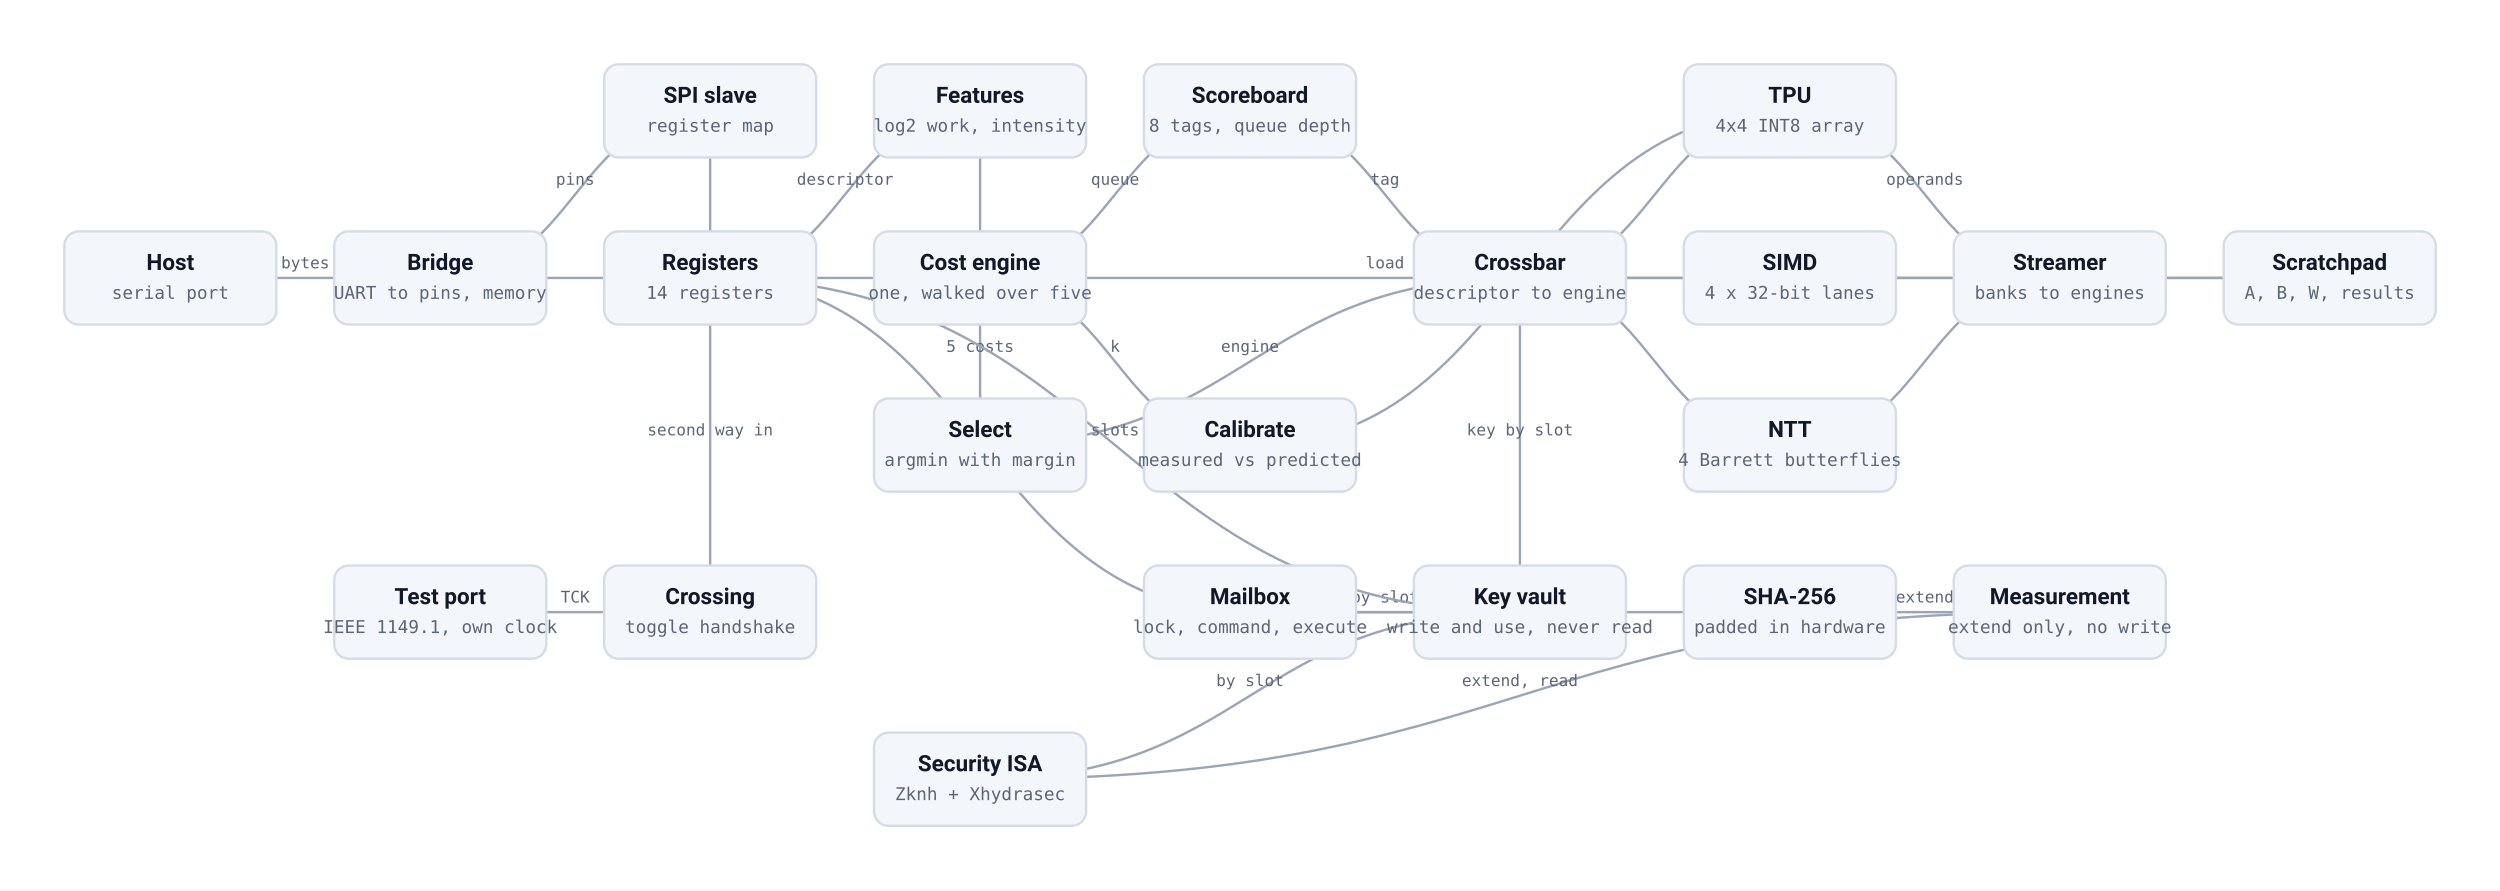
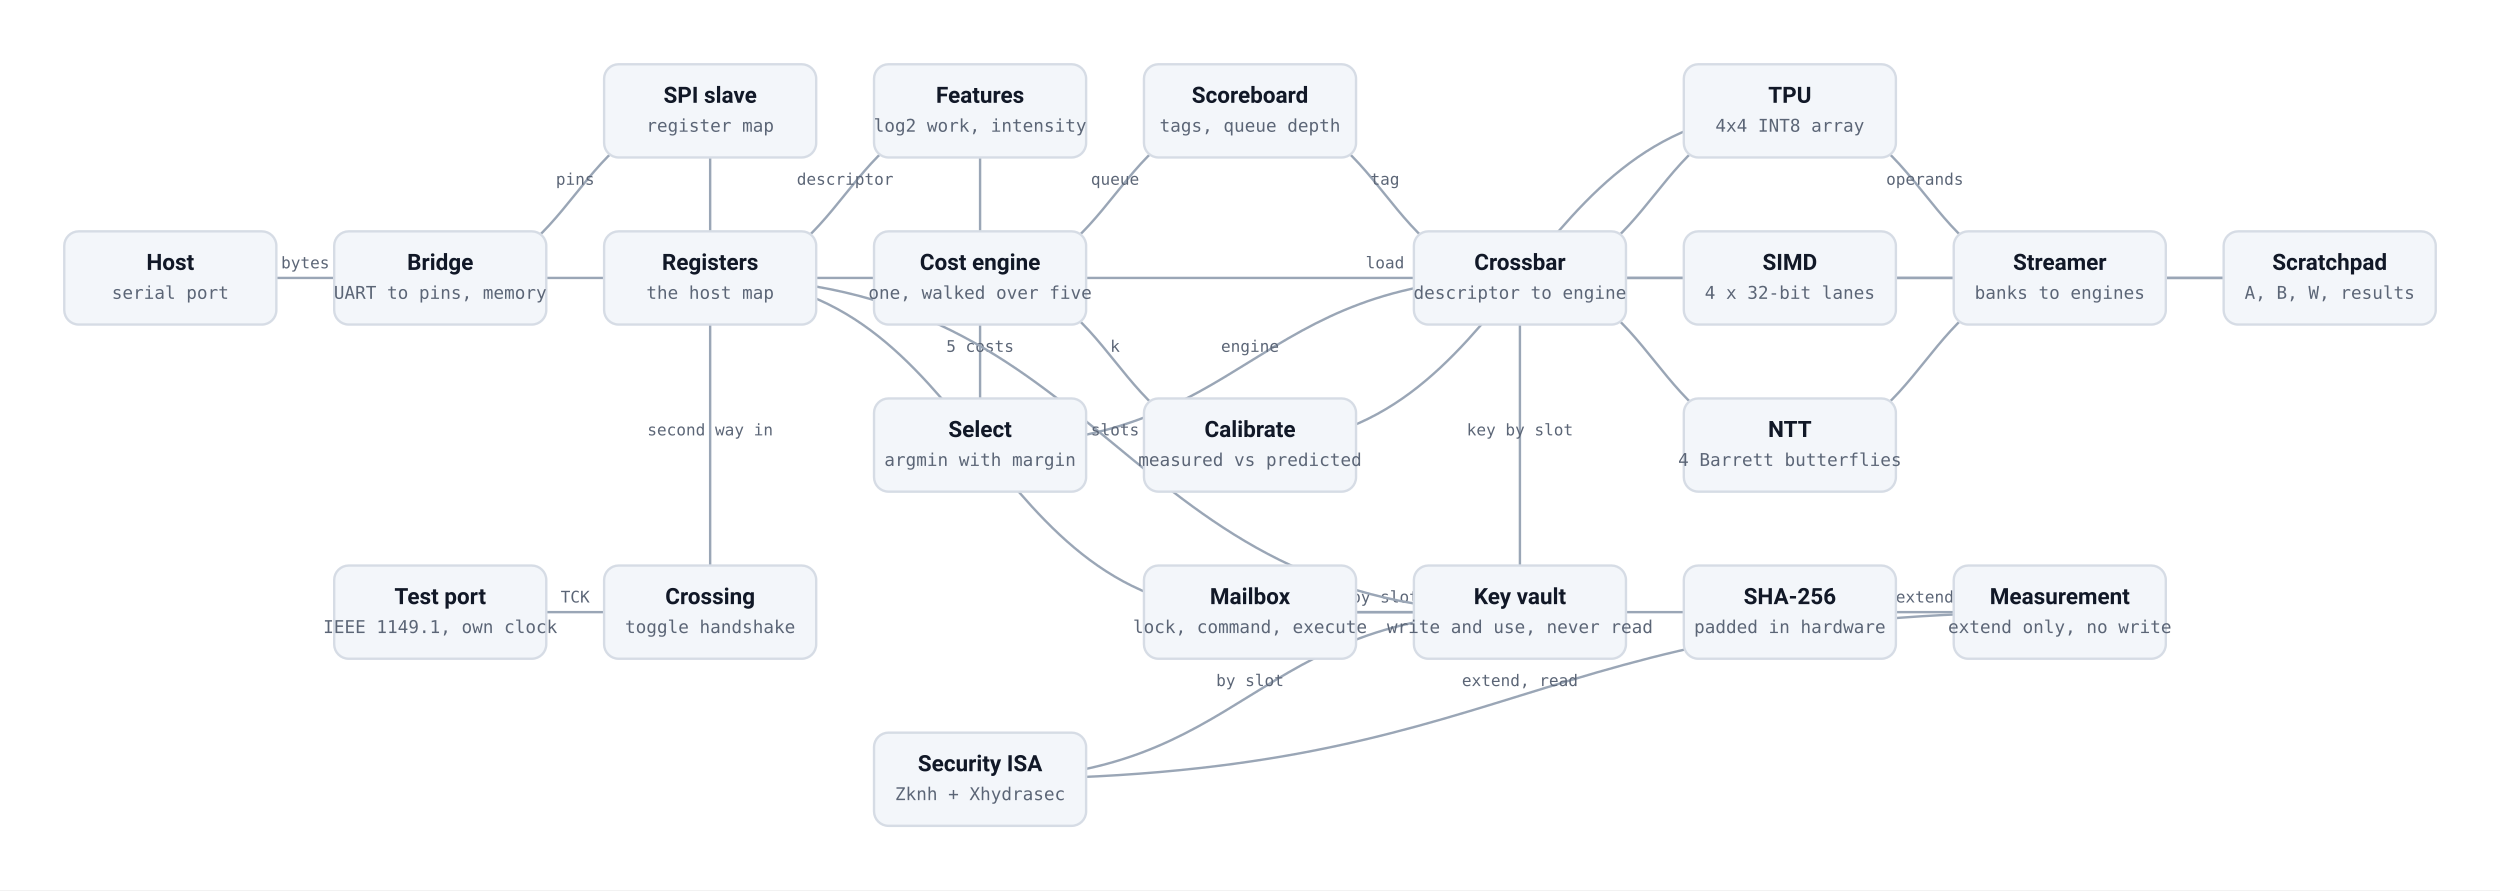
<svg xmlns="http://www.w3.org/2000/svg" viewBox="0 0 1556 554" role="img" aria-label="HYDRA-130 block diagram">
  <style>.node rect{fill:#f3f6fa;stroke:#d6dce5;stroke-width:1.5}.n-label{font-family:ui-sans-serif,system-ui,-apple-system,'Segoe UI',Roboto,sans-serif;font-size:14px;font-weight:600;fill:#111827;text-anchor:middle}.n-sub{font-family:ui-monospace,SFMono-Regular,Menlo,Consolas,monospace;font-size:11px;fill:#5b6576;text-anchor:middle}.edge{fill:none;stroke:#9aa6b6;stroke-width:1.5}.edge-label{font-family:ui-monospace,SFMono-Regular,Menlo,Consolas,monospace;font-size:10px;fill:#5b6576;text-anchor:middle}.bar rect{fill:#0f766e}.b-name{font-family:ui-sans-serif,system-ui,-apple-system,'Segoe UI',Roboto,sans-serif;font-size:13px;font-weight:600;fill:#111827;text-anchor:end}.b-val{font-family:ui-monospace,SFMono-Regular,Menlo,Consolas,monospace;font-size:12px;fill:#5b6576}</style>
  <rect width="100%" height="100%" fill="#ffffff" />
  <defs>
    <marker id="ah" viewBox="0 0 10 10" refX="9" refY="5" markerWidth="6" markerHeight="6" orient="auto-start-reverse">
      <path d="M 0 0 L 10 5 L 0 10 z" fill="#9aa6b6" />
    </marker>
  </defs>
  <path class="edge" data-a="host" data-b="bridge" d="M 106.0 173.0 C 190.0 173.0, 190.0 173.0, 274.0 173.0" marker-end="url(#ah)" />
  <text class="edge-label" x="190.0" y="167.0">bytes</text>
  <path class="edge" data-a="bridge" data-b="spi" d="M 274.0 173.0 C 358.0 173.0, 358.0 69.0, 442.0 69.0" marker-end="url(#ah)" />
  <text class="edge-label" x="358.0" y="115.0">pins</text>
  <path class="edge" data-a="bridge" data-b="bank" d="M 274.0 173.0 C 862.0 173.0, 862.0 173.0, 1450.0 173.0" marker-end="url(#ah)" />
  <text class="edge-label" x="862.0" y="167.0">load</text>
  <path class="edge" data-a="spi" data-b="regs" d="M 442.0 69.0 C 442.0 69.0, 442.0 173.0, 442.0 173.0" marker-end="url(#ah)" />
  <path class="edge" data-a="regs" data-b="feat" d="M 442.0 173.0 C 526.0 173.0, 526.0 69.0, 610.0 69.0" marker-end="url(#ah)" />
  <text class="edge-label" x="526.0" y="115.0">descriptor</text>
  <path class="edge" data-a="feat" data-b="cost" d="M 610.0 69.0 C 610.0 69.0, 610.0 173.0, 610.0 173.0" marker-end="url(#ah)" />
  <path class="edge" data-a="cost" data-b="sel" d="M 610.0 173.0 C 610.0 173.0, 610.0 277.0, 610.0 277.0" marker-end="url(#ah)" />
  <text class="edge-label" x="610.0" y="219.0">5 costs</text>
  <path class="edge" data-a="sb" data-b="cost" d="M 778.0 69.0 C 694.0 69.0, 694.0 173.0, 610.0 173.0" marker-end="url(#ah)" />
  <text class="edge-label" x="694.0" y="115.0">queue</text>
  <path class="edge" data-a="sel" data-b="xbar" d="M 610.0 277.0 C 778.0 277.0, 778.0 173.0, 946.0 173.0" marker-end="url(#ah)" />
  <text class="edge-label" x="778.0" y="219.0">engine</text>
  <path class="edge" data-a="sb" data-b="xbar" d="M 778.0 69.0 C 862.0 69.0, 862.0 173.0, 946.0 173.0" marker-end="url(#ah)" />
  <text class="edge-label" x="862.0" y="115.0">tag</text>
  <path class="edge" data-a="xbar" data-b="tpu" d="M 946.0 173.0 C 1030.0 173.0, 1030.0 69.0, 1114.0 69.0" marker-end="url(#ah)" />
  <path class="edge" data-a="xbar" data-b="simd" d="M 946.0 173.0 C 1030.0 173.0, 1030.0 173.0, 1114.0 173.0" marker-end="url(#ah)" />
  <path class="edge" data-a="xbar" data-b="ntt" d="M 946.0 173.0 C 1030.0 173.0, 1030.0 277.0, 1114.0 277.0" marker-end="url(#ah)" />
  <path class="edge" data-a="tpu" data-b="cal" d="M 1114.0 69.0 C 946.0 69.0, 946.0 277.0, 778.0 277.0" marker-end="url(#ah)" />
  <text class="edge-label" x="946.0" y="167.0">done</text>
  <path class="edge" data-a="cal" data-b="cost" d="M 778.0 277.0 C 694.0 277.0, 694.0 173.0, 610.0 173.0" marker-end="url(#ah)" />
  <text class="edge-label" x="694.0" y="219.0">k</text>
  <path class="edge" data-a="dma" data-b="tpu" d="M 1282.0 173.0 C 1198.0 173.0, 1198.0 69.0, 1114.0 69.0" marker-end="url(#ah)" />
  <text class="edge-label" x="1198.0" y="115.0">operands</text>
  <path class="edge" data-a="dma" data-b="simd" d="M 1282.0 173.0 C 1198.0 173.0, 1198.0 173.0, 1114.0 173.0" marker-end="url(#ah)" />
  <path class="edge" data-a="dma" data-b="ntt" d="M 1282.0 173.0 C 1198.0 173.0, 1198.0 277.0, 1114.0 277.0" marker-end="url(#ah)" />
  <path class="edge" data-a="bank" data-b="dma" d="M 1450.0 173.0 C 1366.0 173.0, 1366.0 173.0, 1282.0 173.0" marker-end="url(#ah)" />
  <path class="edge" data-a="jtag" data-b="jbr" d="M 274.0 381.0 C 358.0 381.0, 358.0 381.0, 442.0 381.0" marker-end="url(#ah)" />
  <text class="edge-label" x="358.0" y="375.0">TCK</text>
  <path class="edge" data-a="jbr" data-b="regs" d="M 442.0 381.0 C 442.0 381.0, 442.0 173.0, 442.0 173.0" marker-end="url(#ah)" />
  <text class="edge-label" x="442.0" y="271.0">second way in</text>
  <path class="edge" data-a="regs" data-b="mbox" d="M 442.0 173.0 C 610.0 173.0, 610.0 381.0, 778.0 381.0" marker-end="url(#ah)" />
  <text class="edge-label" x="610.0" y="271.0">commands</text>
  <path class="edge" data-a="mbox" data-b="kv" d="M 778.0 381.0 C 862.0 381.0, 862.0 381.0, 946.0 381.0" marker-end="url(#ah)" />
  <text class="edge-label" x="862.0" y="375.0">by slot</text>
  <path class="edge" data-a="mbox" data-b="sha" d="M 778.0 381.0 C 946.0 381.0, 946.0 381.0, 1114.0 381.0" marker-end="url(#ah)" />
  <text class="edge-label" x="946.0" y="375.0">measure</text>
  <path class="edge" data-a="sha" data-b="pcr" d="M 1114.0 381.0 C 1198.0 381.0, 1198.0 381.0, 1282.0 381.0" marker-end="url(#ah)" />
  <text class="edge-label" x="1198.0" y="375.0">extend</text>
  <path class="edge" data-a="xsec" data-b="kv" d="M 610.0 485.0 C 778.0 485.0, 778.0 381.0, 946.0 381.0" marker-end="url(#ah)" />
  <text class="edge-label" x="778.0" y="427.0">by slot</text>
  <path class="edge" data-a="xsec" data-b="pcr" d="M 610.0 485.0 C 946.0 485.0, 946.0 381.0, 1282.0 381.0" marker-end="url(#ah)" />
  <text class="edge-label" x="946.0" y="427.0">extend, read</text>
  <path class="edge" data-a="regs" data-b="kv" d="M 442.0 173.0 C 694.0 173.0, 694.0 381.0, 946.0 381.0" marker-end="url(#ah)" />
  <text class="edge-label" x="694.0" y="271.0">slots</text>
  <path class="edge" data-a="kv" data-b="xbar" d="M 946.0 381.0 C 946.0 381.0, 946.0 173.0, 946.0 173.0" marker-end="url(#ah)" />
  <text class="edge-label" x="946.0" y="271.0">key by slot</text>
  <g class="node" data-id="host" tabindex="0">
    <rect x="40" y="144" width="132" height="58" rx="9" />
    <text class="n-label" x="106.0" y="168">Host</text>
    <text class="n-sub" x="106.0" y="186">serial port</text>
  </g>
  <g class="node" data-id="bridge" tabindex="0">
    <rect x="208" y="144" width="132" height="58" rx="9" />
    <text class="n-label" x="274.0" y="168">Bridge</text>
    <text class="n-sub" x="274.0" y="186">UART to pins, memory</text>
  </g>
  <g class="node" data-id="spi" tabindex="0">
    <rect x="376" y="40" width="132" height="58" rx="9" />
    <text class="n-label" x="442.0" y="64">SPI slave</text>
    <text class="n-sub" x="442.0" y="82">register map</text>
  </g>
  <g class="node" data-id="regs" tabindex="0">
    <rect x="376" y="144" width="132" height="58" rx="9" />
    <text class="n-label" x="442.0" y="168">Registers</text>
-     <text class="n-sub" x="442.0" y="186">14 registers</text>
+     <text class="n-sub" x="442.0" y="186">the host map</text>
  </g>
  <g class="node" data-id="feat" tabindex="0">
    <rect x="544" y="40" width="132" height="58" rx="9" />
    <text class="n-label" x="610.0" y="64">Features</text>
    <text class="n-sub" x="610.0" y="82">log2 work, intensity</text>
  </g>
  <g class="node" data-id="cost" tabindex="0">
    <rect x="544" y="144" width="132" height="58" rx="9" />
    <text class="n-label" x="610.0" y="168">Cost engine</text>
    <text class="n-sub" x="610.0" y="186">one, walked over five</text>
  </g>
  <g class="node" data-id="sel" tabindex="0">
    <rect x="544" y="248" width="132" height="58" rx="9" />
    <text class="n-label" x="610.0" y="272">Select</text>
    <text class="n-sub" x="610.0" y="290">argmin with margin</text>
  </g>
  <g class="node" data-id="sb" tabindex="0">
    <rect x="712" y="40" width="132" height="58" rx="9" />
    <text class="n-label" x="778.0" y="64">Scoreboard</text>
-     <text class="n-sub" x="778.0" y="82">8 tags, queue depth</text>
+     <text class="n-sub" x="778.0" y="82">tags, queue depth</text>
  </g>
  <g class="node" data-id="cal" tabindex="0">
    <rect x="712" y="248" width="132" height="58" rx="9" />
    <text class="n-label" x="778.0" y="272">Calibrate</text>
    <text class="n-sub" x="778.0" y="290">measured vs predicted</text>
  </g>
  <g class="node" data-id="xbar" tabindex="0">
    <rect x="880" y="144" width="132" height="58" rx="9" />
    <text class="n-label" x="946.0" y="168">Crossbar</text>
    <text class="n-sub" x="946.0" y="186">descriptor to engine</text>
  </g>
  <g class="node" data-id="tpu" tabindex="0">
    <rect x="1048" y="40" width="132" height="58" rx="9" />
    <text class="n-label" x="1114.0" y="64">TPU</text>
    <text class="n-sub" x="1114.0" y="82">4x4 INT8 array</text>
  </g>
  <g class="node" data-id="simd" tabindex="0">
    <rect x="1048" y="144" width="132" height="58" rx="9" />
    <text class="n-label" x="1114.0" y="168">SIMD</text>
    <text class="n-sub" x="1114.0" y="186">4 x 32-bit lanes</text>
  </g>
  <g class="node" data-id="ntt" tabindex="0">
    <rect x="1048" y="248" width="132" height="58" rx="9" />
    <text class="n-label" x="1114.0" y="272">NTT</text>
    <text class="n-sub" x="1114.0" y="290">4 Barrett butterflies</text>
  </g>
  <g class="node" data-id="dma" tabindex="0">
    <rect x="1216" y="144" width="132" height="58" rx="9" />
    <text class="n-label" x="1282.0" y="168">Streamer</text>
    <text class="n-sub" x="1282.0" y="186">banks to engines</text>
  </g>
  <g class="node" data-id="bank" tabindex="0">
    <rect x="1384" y="144" width="132" height="58" rx="9" />
    <text class="n-label" x="1450.0" y="168">Scratchpad</text>
    <text class="n-sub" x="1450.0" y="186">A, B, W, results</text>
  </g>
  <g class="node" data-id="jtag" tabindex="0">
    <rect x="208" y="352" width="132" height="58" rx="9" />
    <text class="n-label" x="274.0" y="376">Test port</text>
    <text class="n-sub" x="274.0" y="394">IEEE 1149.1, own clock</text>
  </g>
  <g class="node" data-id="jbr" tabindex="0">
    <rect x="376" y="352" width="132" height="58" rx="9" />
    <text class="n-label" x="442.0" y="376">Crossing</text>
    <text class="n-sub" x="442.0" y="394">toggle handshake</text>
  </g>
  <g class="node" data-id="xsec" tabindex="0">
    <rect x="544" y="456" width="132" height="58" rx="9" />
    <text class="n-label" x="610.0" y="480">Security ISA</text>
    <text class="n-sub" x="610.0" y="498">Zknh + Xhydrasec</text>
  </g>
  <g class="node" data-id="pcr" tabindex="0">
    <rect x="1216" y="352" width="132" height="58" rx="9" />
    <text class="n-label" x="1282.0" y="376">Measurement</text>
    <text class="n-sub" x="1282.0" y="394">extend only, no write</text>
  </g>
  <g class="node" data-id="sha" tabindex="0">
    <rect x="1048" y="352" width="132" height="58" rx="9" />
    <text class="n-label" x="1114.0" y="376">SHA-256</text>
    <text class="n-sub" x="1114.0" y="394">padded in hardware</text>
  </g>
  <g class="node" data-id="mbox" tabindex="0">
    <rect x="712" y="352" width="132" height="58" rx="9" />
    <text class="n-label" x="778.0" y="376">Mailbox</text>
    <text class="n-sub" x="778.0" y="394">lock, command, execute</text>
  </g>
  <g class="node" data-id="kv" tabindex="0">
    <rect x="880" y="352" width="132" height="58" rx="9" />
    <text class="n-label" x="946.0" y="376">Key vault</text>
    <text class="n-sub" x="946.0" y="394">write and use, never read</text>
  </g>
</svg>
